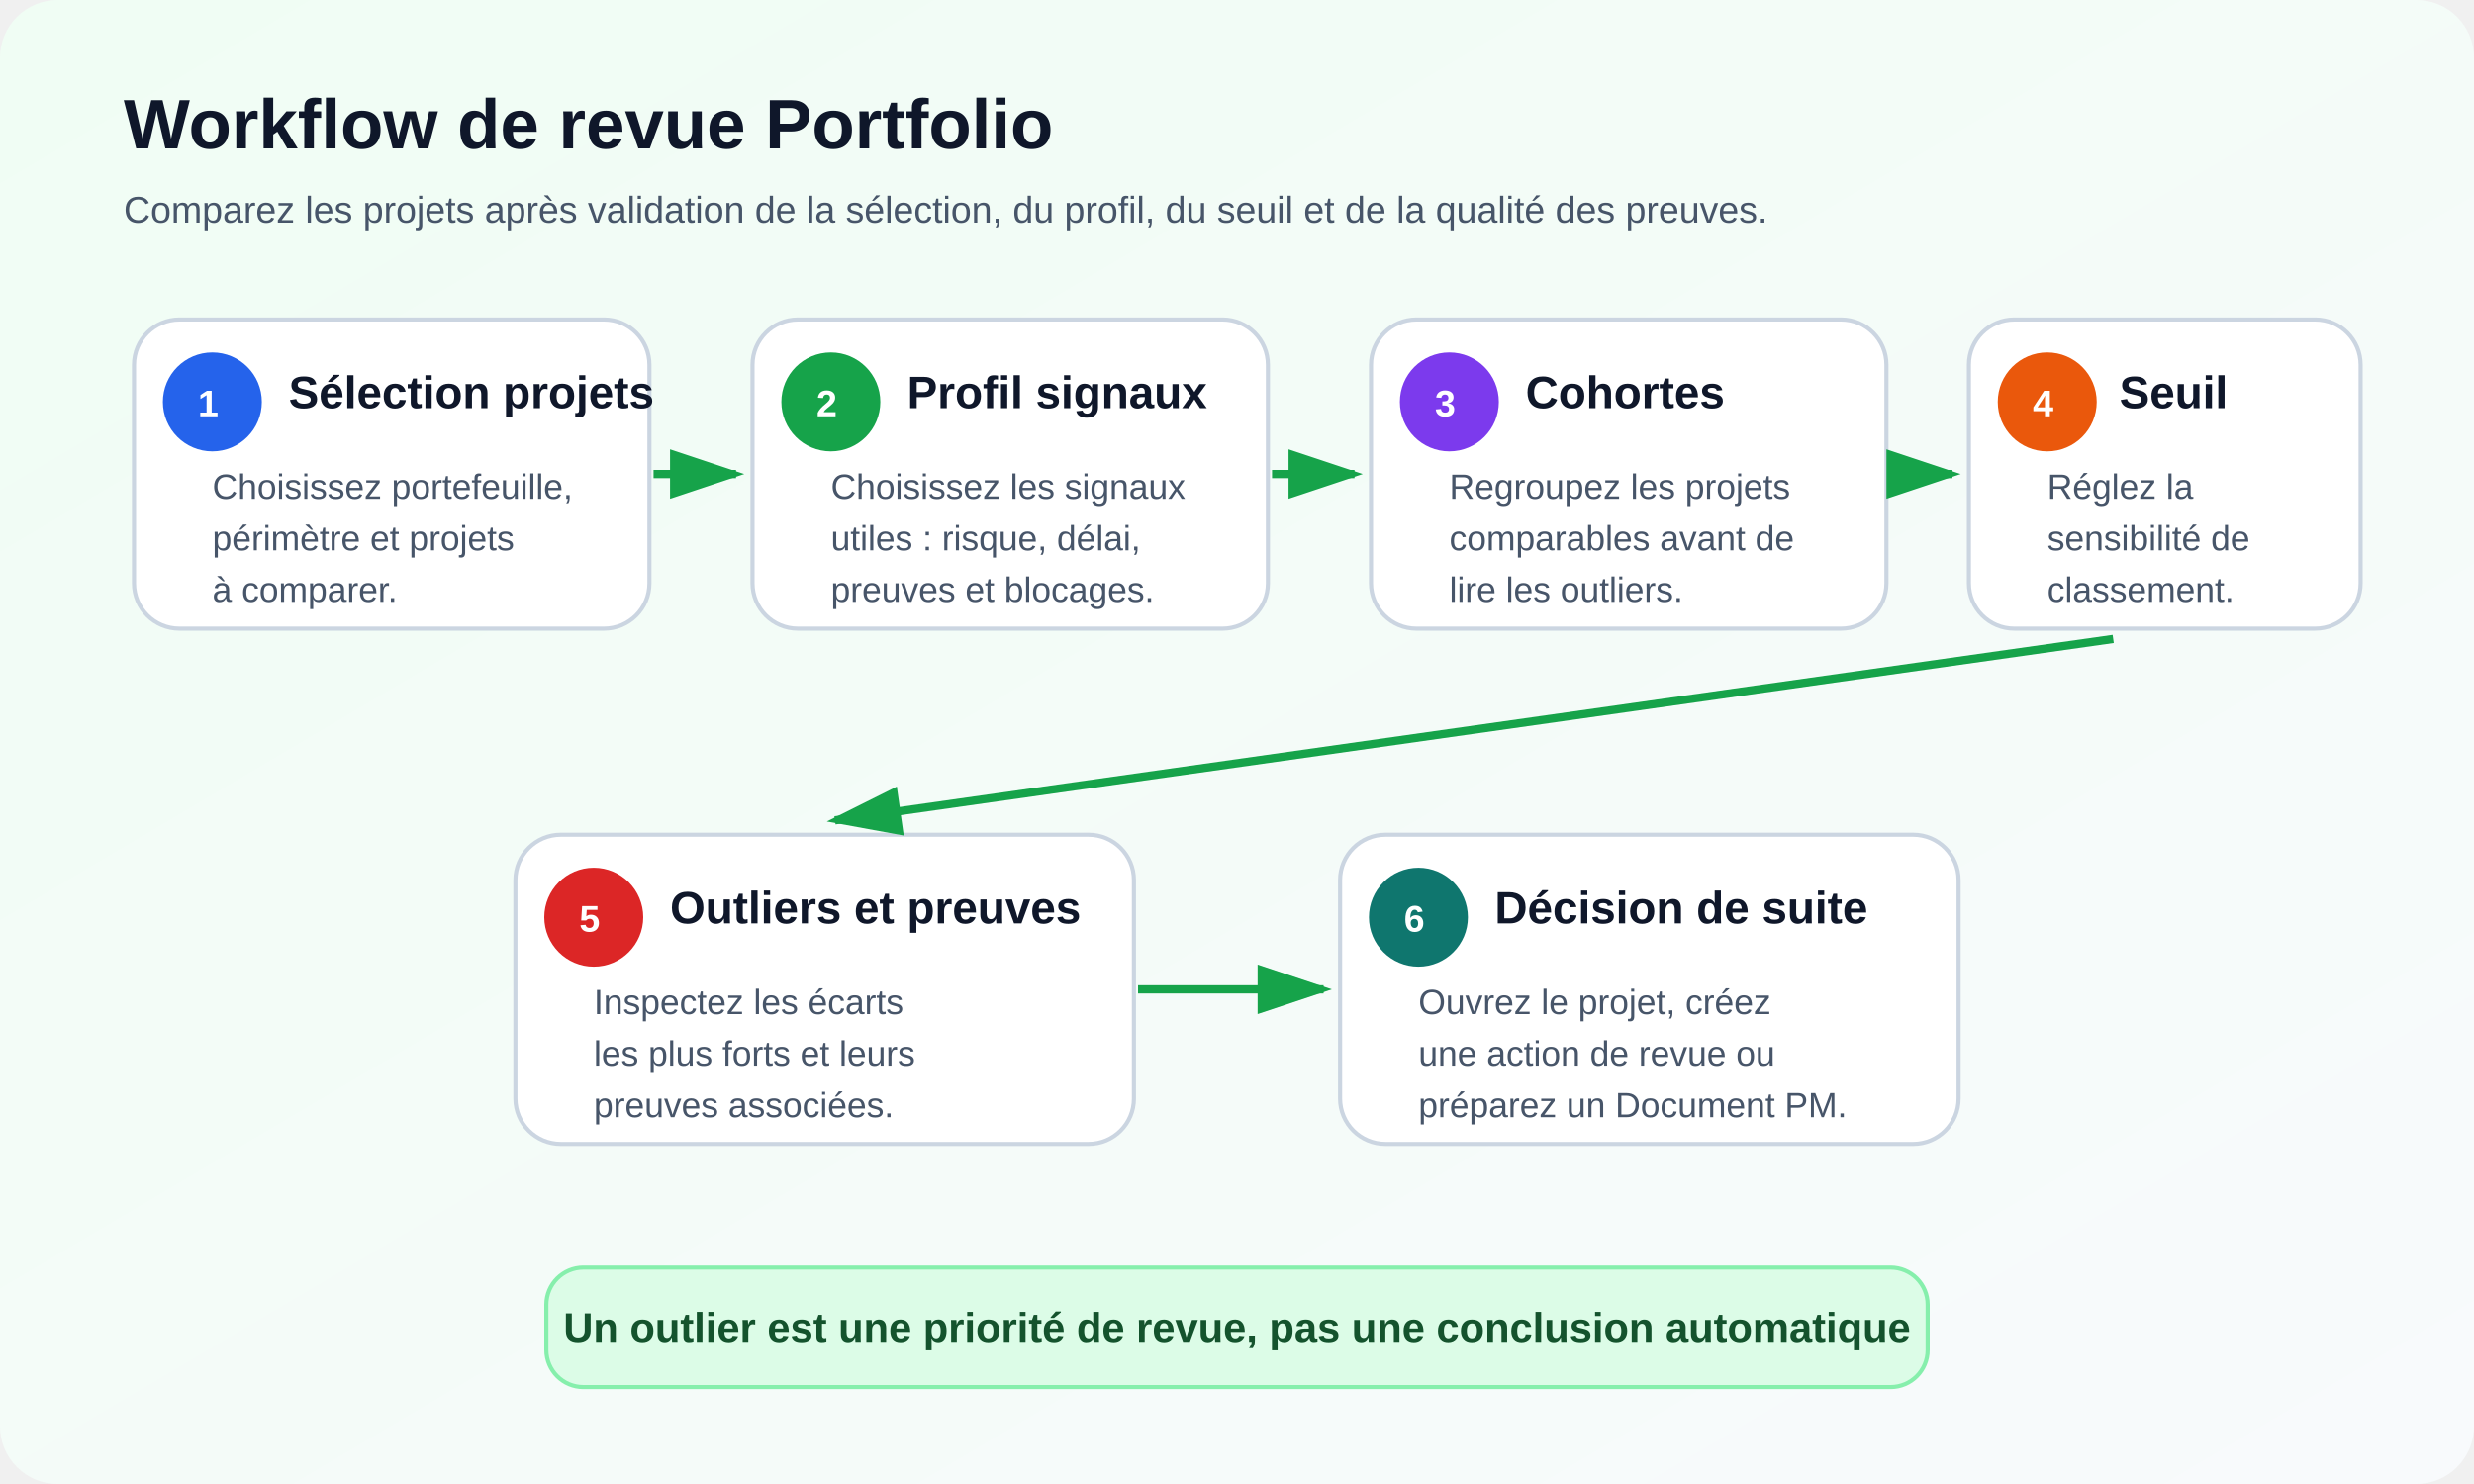
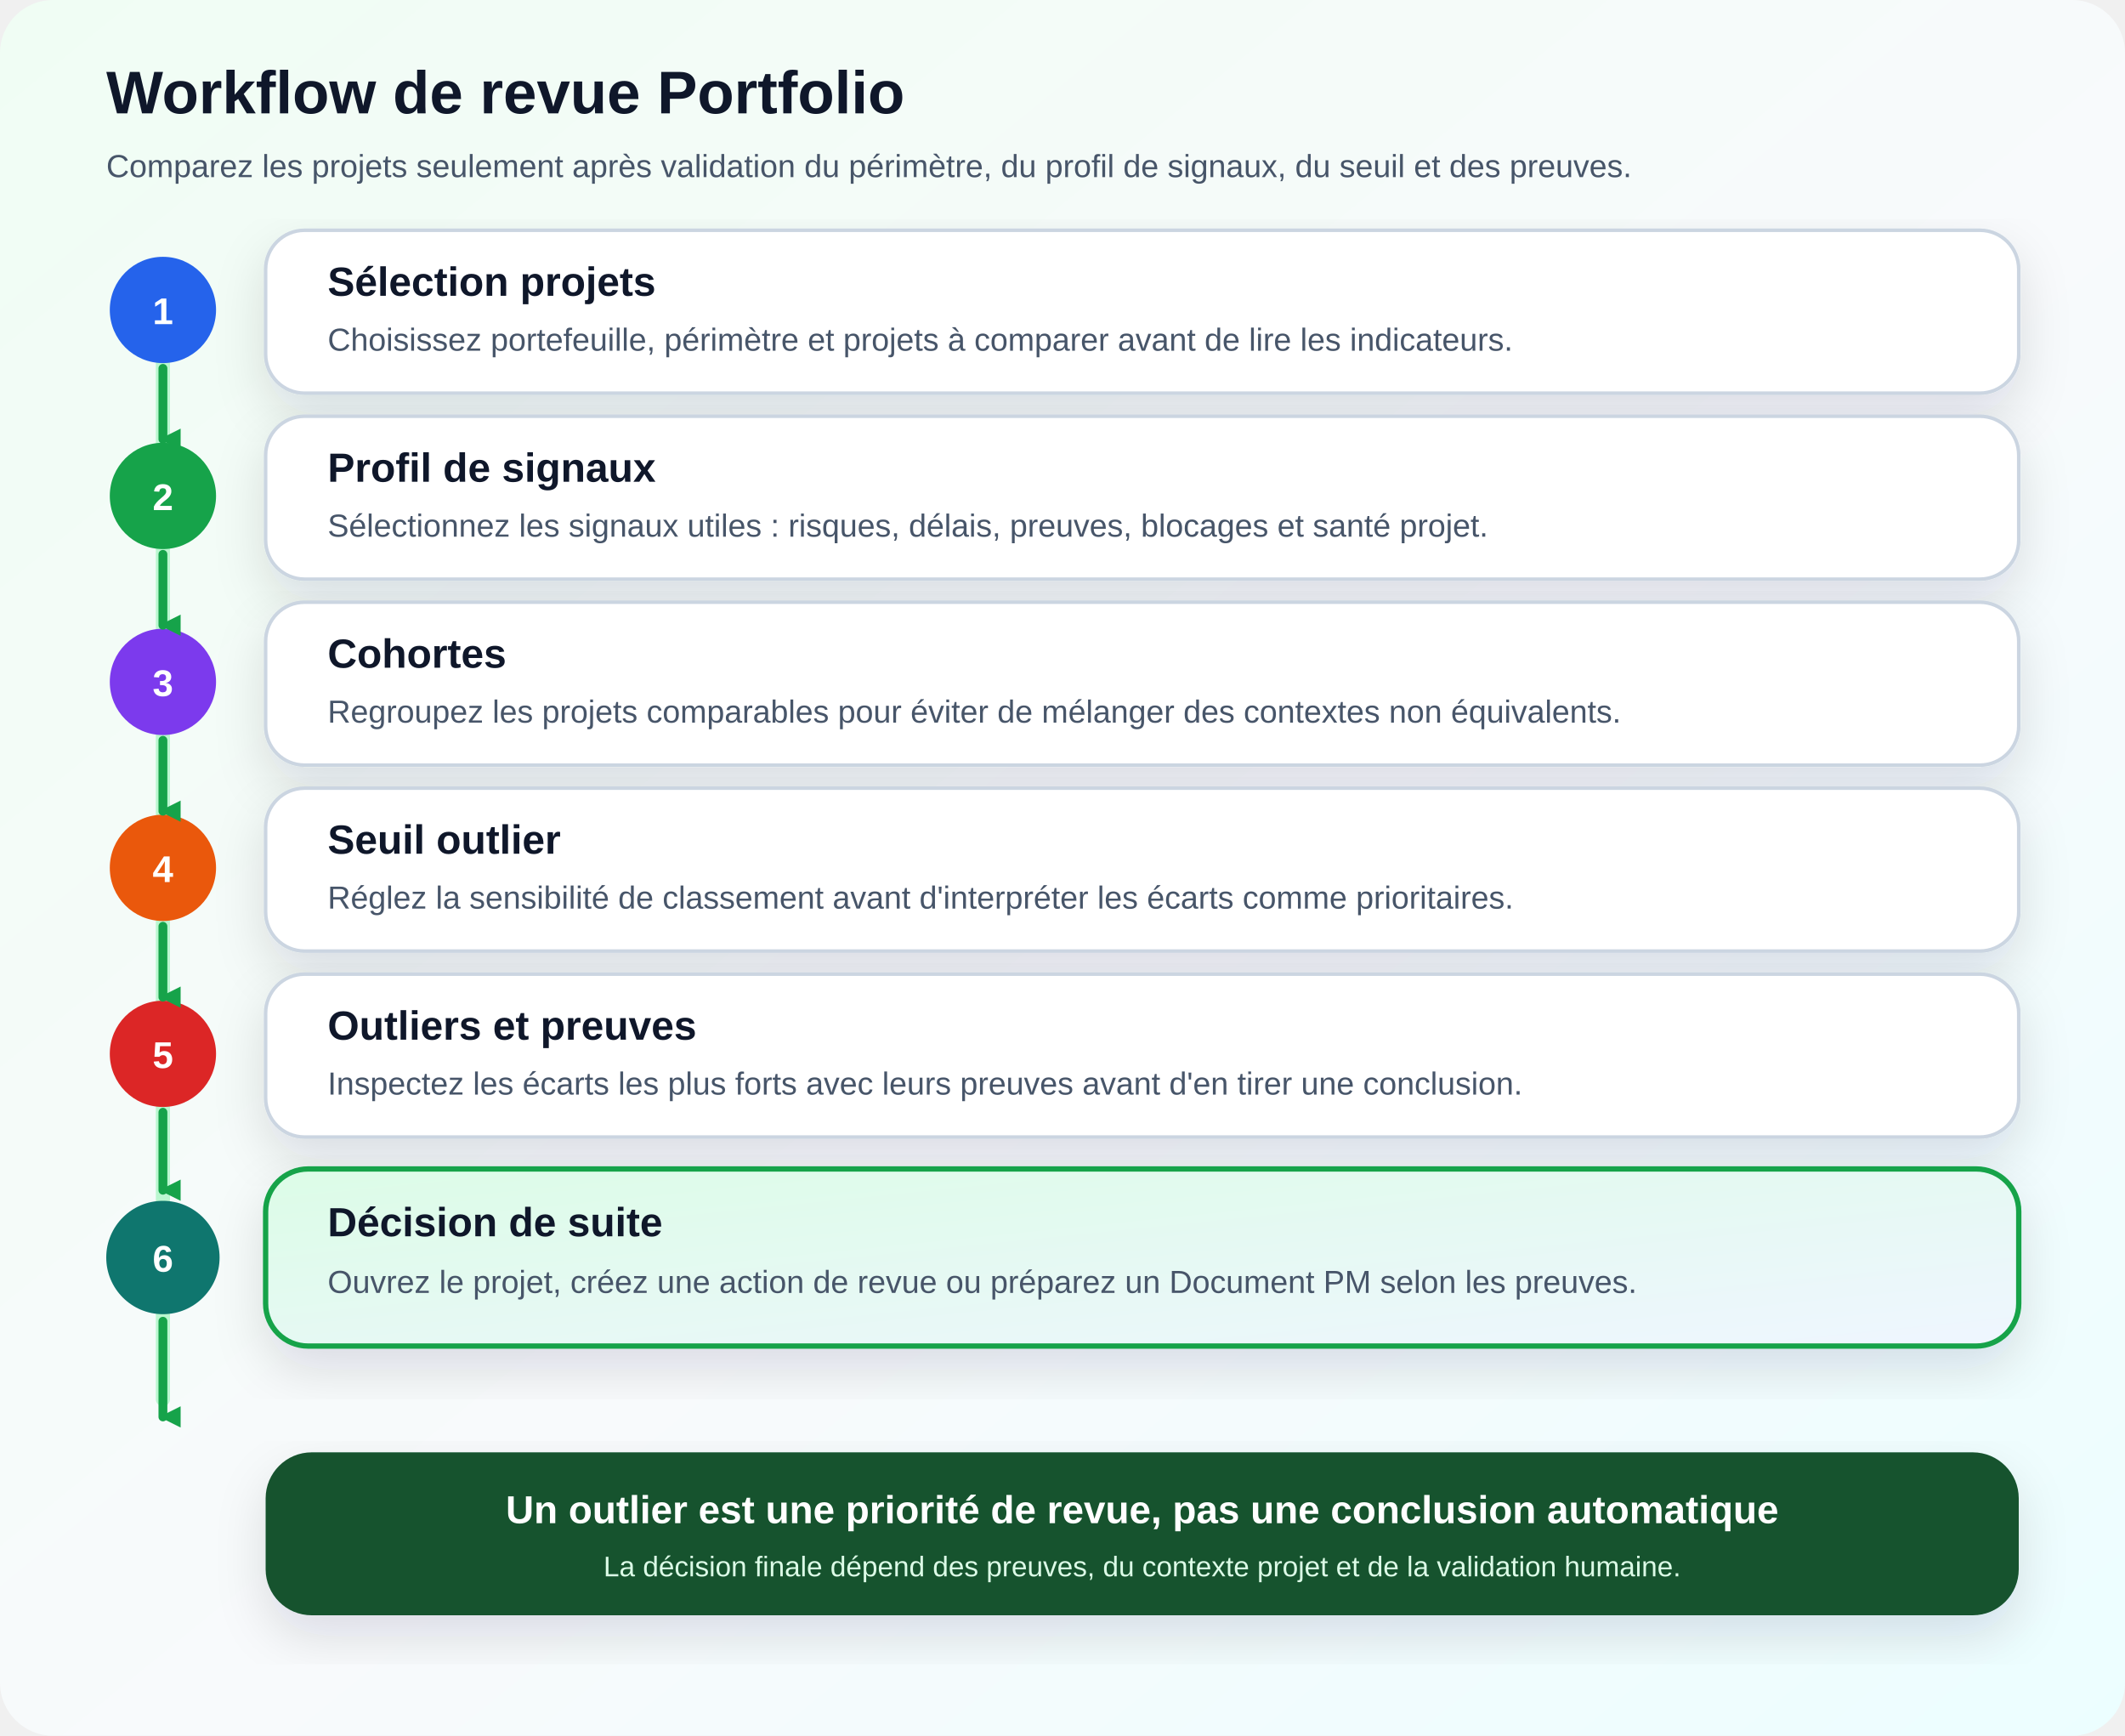
- <svg xmlns="http://www.w3.org/2000/svg" viewBox="0 0 1200 720" role="img" aria-labelledby="title desc">
+ <svg xmlns="http://www.w3.org/2000/svg" width="1200" height="980" viewBox="0 0 1200 980" role="img" aria-labelledby="title desc">
  <defs>
    <linearGradient id="bg" x1="0" y1="0" x2="1" y2="1">
      <stop offset="0" stop-color="#f0fdf4" />
-       <stop offset="1" stop-color="#f8fafc" />
+       <stop offset="0.55" stop-color="#f8fafc" />
+       <stop offset="1" stop-color="#ecfeff" />
    </linearGradient>
-     <marker id="arrow" markerWidth="10" markerHeight="10" refX="8" refY="3" orient="auto" markerUnits="strokeWidth">
-       <path d="M0,0 L0,6 L9,3 z" fill="#16a34a" />
+     <linearGradient id="decision" x1="0" y1="0" x2="1" y2="1">
+       <stop offset="0" stop-color="#dcfce7" />
+       <stop offset="1" stop-color="#eff6ff" />
+     </linearGradient>
+     <marker id="arrow" markerWidth="14" markerHeight="14" refX="7" refY="11" orient="auto" markerUnits="userSpaceOnUse">
+       <path d="M1,1 L13,1 L7,13 Z" fill="#16a34a" />
    </marker>
+     <filter id="shadow" x="-10%" y="-20%" width="120%" height="150%">
+       <feDropShadow dx="0" dy="12" stdDeviation="14" flood-color="#0f172a" flood-opacity="0.12" />
+     </filter>
    <style>
-       .title{font:700 34px Arial,sans-serif;fill:#0f172a}.subtitle{font:400 18px Arial,sans-serif;fill:#475569}.card{fill:#fff;stroke:#cbd5e1;stroke-width:2}.head{font:700 22px Arial,sans-serif;fill:#0f172a}.body{font:400 17px Arial,sans-serif;fill:#475569}.step{font:700 18px Arial,sans-serif;fill:#fff}.note{font:700 20px Arial,sans-serif;fill:#14532d}
+       .title{font:700 34px Arial,sans-serif;fill:#0f172a}.subtitle{font:400 18px Arial,sans-serif;fill:#475569}.rail{stroke:#bbf7d0;stroke-width:8;stroke-linecap:round}.flow{stroke:#16a34a;stroke-width:5;stroke-linecap:round;marker-end:url(#arrow)}.card{fill:#fff;stroke:#cbd5e1;stroke-width:2;filter:url(#shadow)}.decision-card{fill:url(#decision);stroke:#16a34a;stroke-width:3;filter:url(#shadow)}.num{font:700 21px Arial,sans-serif;fill:#fff;text-anchor:middle}.head{font:700 23px Arial,sans-serif;fill:#0f172a}.body{font:400 18px Arial,sans-serif;fill:#475569}.final{font:700 22px Arial,sans-serif;fill:#fff;text-anchor:middle}.final-sub{font:400 16px Arial,sans-serif;fill:#dcfce7;text-anchor:middle}
    </style>
  </defs>
-   <rect width="1200" height="720" rx="28" fill="url(#bg)" />
-   <text x="60" y="72" class="title">Workflow de revue Portfolio</text>
-   <text x="60" y="108" class="subtitle">Comparez les projets après validation de la sélection, du profil, du seuil et de la qualité des preuves.</text>
-   <rect x="65" y="155" width="250" height="150" rx="22" class="card" />
-   <circle cx="103" cy="195" r="24" fill="#2563eb" />
-   <text x="96" y="202" class="step">1</text>
-   <text x="140" y="198" class="head">Sélection projets</text>
-   <text x="103" y="242" class="body">Choisissez portefeuille,</text>
-   <text x="103" y="267" class="body">périmètre et projets</text>
-   <text x="103" y="292" class="body">à comparer.</text>
-   <rect x="365" y="155" width="250" height="150" rx="22" class="card" />
-   <circle cx="403" cy="195" r="24" fill="#16a34a" />
-   <text x="396" y="202" class="step">2</text>
-   <text x="440" y="198" class="head">Profil signaux</text>
-   <text x="403" y="242" class="body">Choisissez les signaux</text>
-   <text x="403" y="267" class="body">utiles : risque, délai,</text>
-   <text x="403" y="292" class="body">preuves et blocages.</text>
-   <rect x="665" y="155" width="250" height="150" rx="22" class="card" />
-   <circle cx="703" cy="195" r="24" fill="#7c3aed" />
-   <text x="696" y="202" class="step">3</text>
-   <text x="740" y="198" class="head">Cohortes</text>
-   <text x="703" y="242" class="body">Regroupez les projets</text>
-   <text x="703" y="267" class="body">comparables avant de</text>
-   <text x="703" y="292" class="body">lire les outliers.</text>
-   <rect x="955" y="155" width="190" height="150" rx="22" class="card" />
-   <circle cx="993" cy="195" r="24" fill="#ea580c" />
-   <text x="986" y="202" class="step">4</text>
-   <text x="1028" y="198" class="head">Seuil</text>
-   <text x="993" y="242" class="body">Réglez la</text>
-   <text x="993" y="267" class="body">sensibilité de</text>
-   <text x="993" y="292" class="body">classement.</text>
-   <rect x="250" y="405" width="300" height="150" rx="22" class="card" />
-   <circle cx="288" cy="445" r="24" fill="#dc2626" />
-   <text x="281" y="452" class="step">5</text>
-   <text x="325" y="448" class="head">Outliers et preuves</text>
-   <text x="288" y="492" class="body">Inspectez les écarts</text>
-   <text x="288" y="517" class="body">les plus forts et leurs</text>
-   <text x="288" y="542" class="body">preuves associées.</text>
-   <rect x="650" y="405" width="300" height="150" rx="22" class="card" />
-   <circle cx="688" cy="445" r="24" fill="#0f766e" />
-   <text x="681" y="452" class="step">6</text>
-   <text x="725" y="448" class="head">Décision de suite</text>
-   <text x="688" y="492" class="body">Ouvrez le projet, créez</text>
-   <text x="688" y="517" class="body">une action de revue ou</text>
-   <text x="688" y="542" class="body">préparez un Document PM.</text>
-   <line x1="317" y1="230" x2="357" y2="230" stroke="#16a34a" stroke-width="4" marker-end="url(#arrow)" />
-   <line x1="617" y1="230" x2="657" y2="230" stroke="#16a34a" stroke-width="4" marker-end="url(#arrow)" />
-   <line x1="917" y1="230" x2="947" y2="230" stroke="#16a34a" stroke-width="4" marker-end="url(#arrow)" />
-   <line x1="1025" y1="310" x2="405" y2="398" stroke="#16a34a" stroke-width="4" marker-end="url(#arrow)" />
-   <line x1="552" y1="480" x2="642" y2="480" stroke="#16a34a" stroke-width="4" marker-end="url(#arrow)" />
-   <rect x="265" y="615" width="670" height="58" rx="18" fill="#dcfce7" stroke="#86efac" stroke-width="2" />
-   <text x="600" y="651" text-anchor="middle" class="note">Un outlier est une priorité de revue, pas une conclusion automatique</text>
+   <rect width="1200" height="980" rx="30" fill="url(#bg)" />
+   <text x="60" y="64" class="title">Workflow de revue Portfolio</text>
+   <text x="60" y="100" class="subtitle">Comparez les projets seulement après validation du périmètre, du profil de signaux, du seuil et des preuves.</text>
+   <line x1="92" y1="150" x2="92" y2="790" class="rail" />
+   <circle cx="92" cy="175" r="30" fill="#2563eb" />
+   <text x="92" y="183" class="num">1</text>
+   <rect x="150" y="130" width="990" height="92" rx="22" class="card" />
+   <text x="185" y="167" class="head">Sélection projets</text>
+   <text x="185" y="198" class="body">Choisissez portefeuille, périmètre et projets à comparer avant de lire les indicateurs.</text>
+   <circle cx="92" cy="280" r="30" fill="#16a34a" />
+   <text x="92" y="288" class="num">2</text>
+   <rect x="150" y="235" width="990" height="92" rx="22" class="card" />
+   <text x="185" y="272" class="head">Profil de signaux</text>
+   <text x="185" y="303" class="body">Sélectionnez les signaux utiles : risques, délais, preuves, blocages et santé projet.</text>
+   <circle cx="92" cy="385" r="30" fill="#7c3aed" />
+   <text x="92" y="393" class="num">3</text>
+   <rect x="150" y="340" width="990" height="92" rx="22" class="card" />
+   <text x="185" y="377" class="head">Cohortes</text>
+   <text x="185" y="408" class="body">Regroupez les projets comparables pour éviter de mélanger des contextes non équivalents.</text>
+   <circle cx="92" cy="490" r="30" fill="#ea580c" />
+   <text x="92" y="498" class="num">4</text>
+   <rect x="150" y="445" width="990" height="92" rx="22" class="card" />
+   <text x="185" y="482" class="head">Seuil outlier</text>
+   <text x="185" y="513" class="body">Réglez la sensibilité de classement avant d'interpréter les écarts comme prioritaires.</text>
+   <circle cx="92" cy="595" r="30" fill="#dc2626" />
+   <text x="92" y="603" class="num">5</text>
+   <rect x="150" y="550" width="990" height="92" rx="22" class="card" />
+   <text x="185" y="587" class="head">Outliers et preuves</text>
+   <text x="185" y="618" class="body">Inspectez les écarts les plus forts avec leurs preuves avant d'en tirer une conclusion.</text>
+   <circle cx="92" cy="710" r="32" fill="#0f766e" />
+   <text x="92" y="718" class="num">6</text>
+   <rect x="150" y="660" width="990" height="100" rx="24" class="decision-card" />
+   <text x="185" y="698" class="head">Décision de suite</text>
+   <text x="185" y="730" class="body">Ouvrez le projet, créez une action de revue ou préparez un Document PM selon les preuves.</text>
+   <line x1="92" y1="208" x2="92" y2="248" class="flow" />
+   <line x1="92" y1="313" x2="92" y2="353" class="flow" />
+   <line x1="92" y1="418" x2="92" y2="458" class="flow" />
+   <line x1="92" y1="523" x2="92" y2="563" class="flow" />
+   <line x1="92" y1="628" x2="92" y2="672" class="flow" />
+   <line x1="92" y1="746" x2="92" y2="800" class="flow" />
+   <rect x="150" y="820" width="990" height="92" rx="26" fill="#14532d" filter="url(#shadow)" />
+   <text x="645" y="860" class="final">Un outlier est une priorité de revue, pas une conclusion automatique</text>
+   <text x="645" y="890" class="final-sub">La décision finale dépend des preuves, du contexte projet et de la validation humaine.</text>
</svg>
